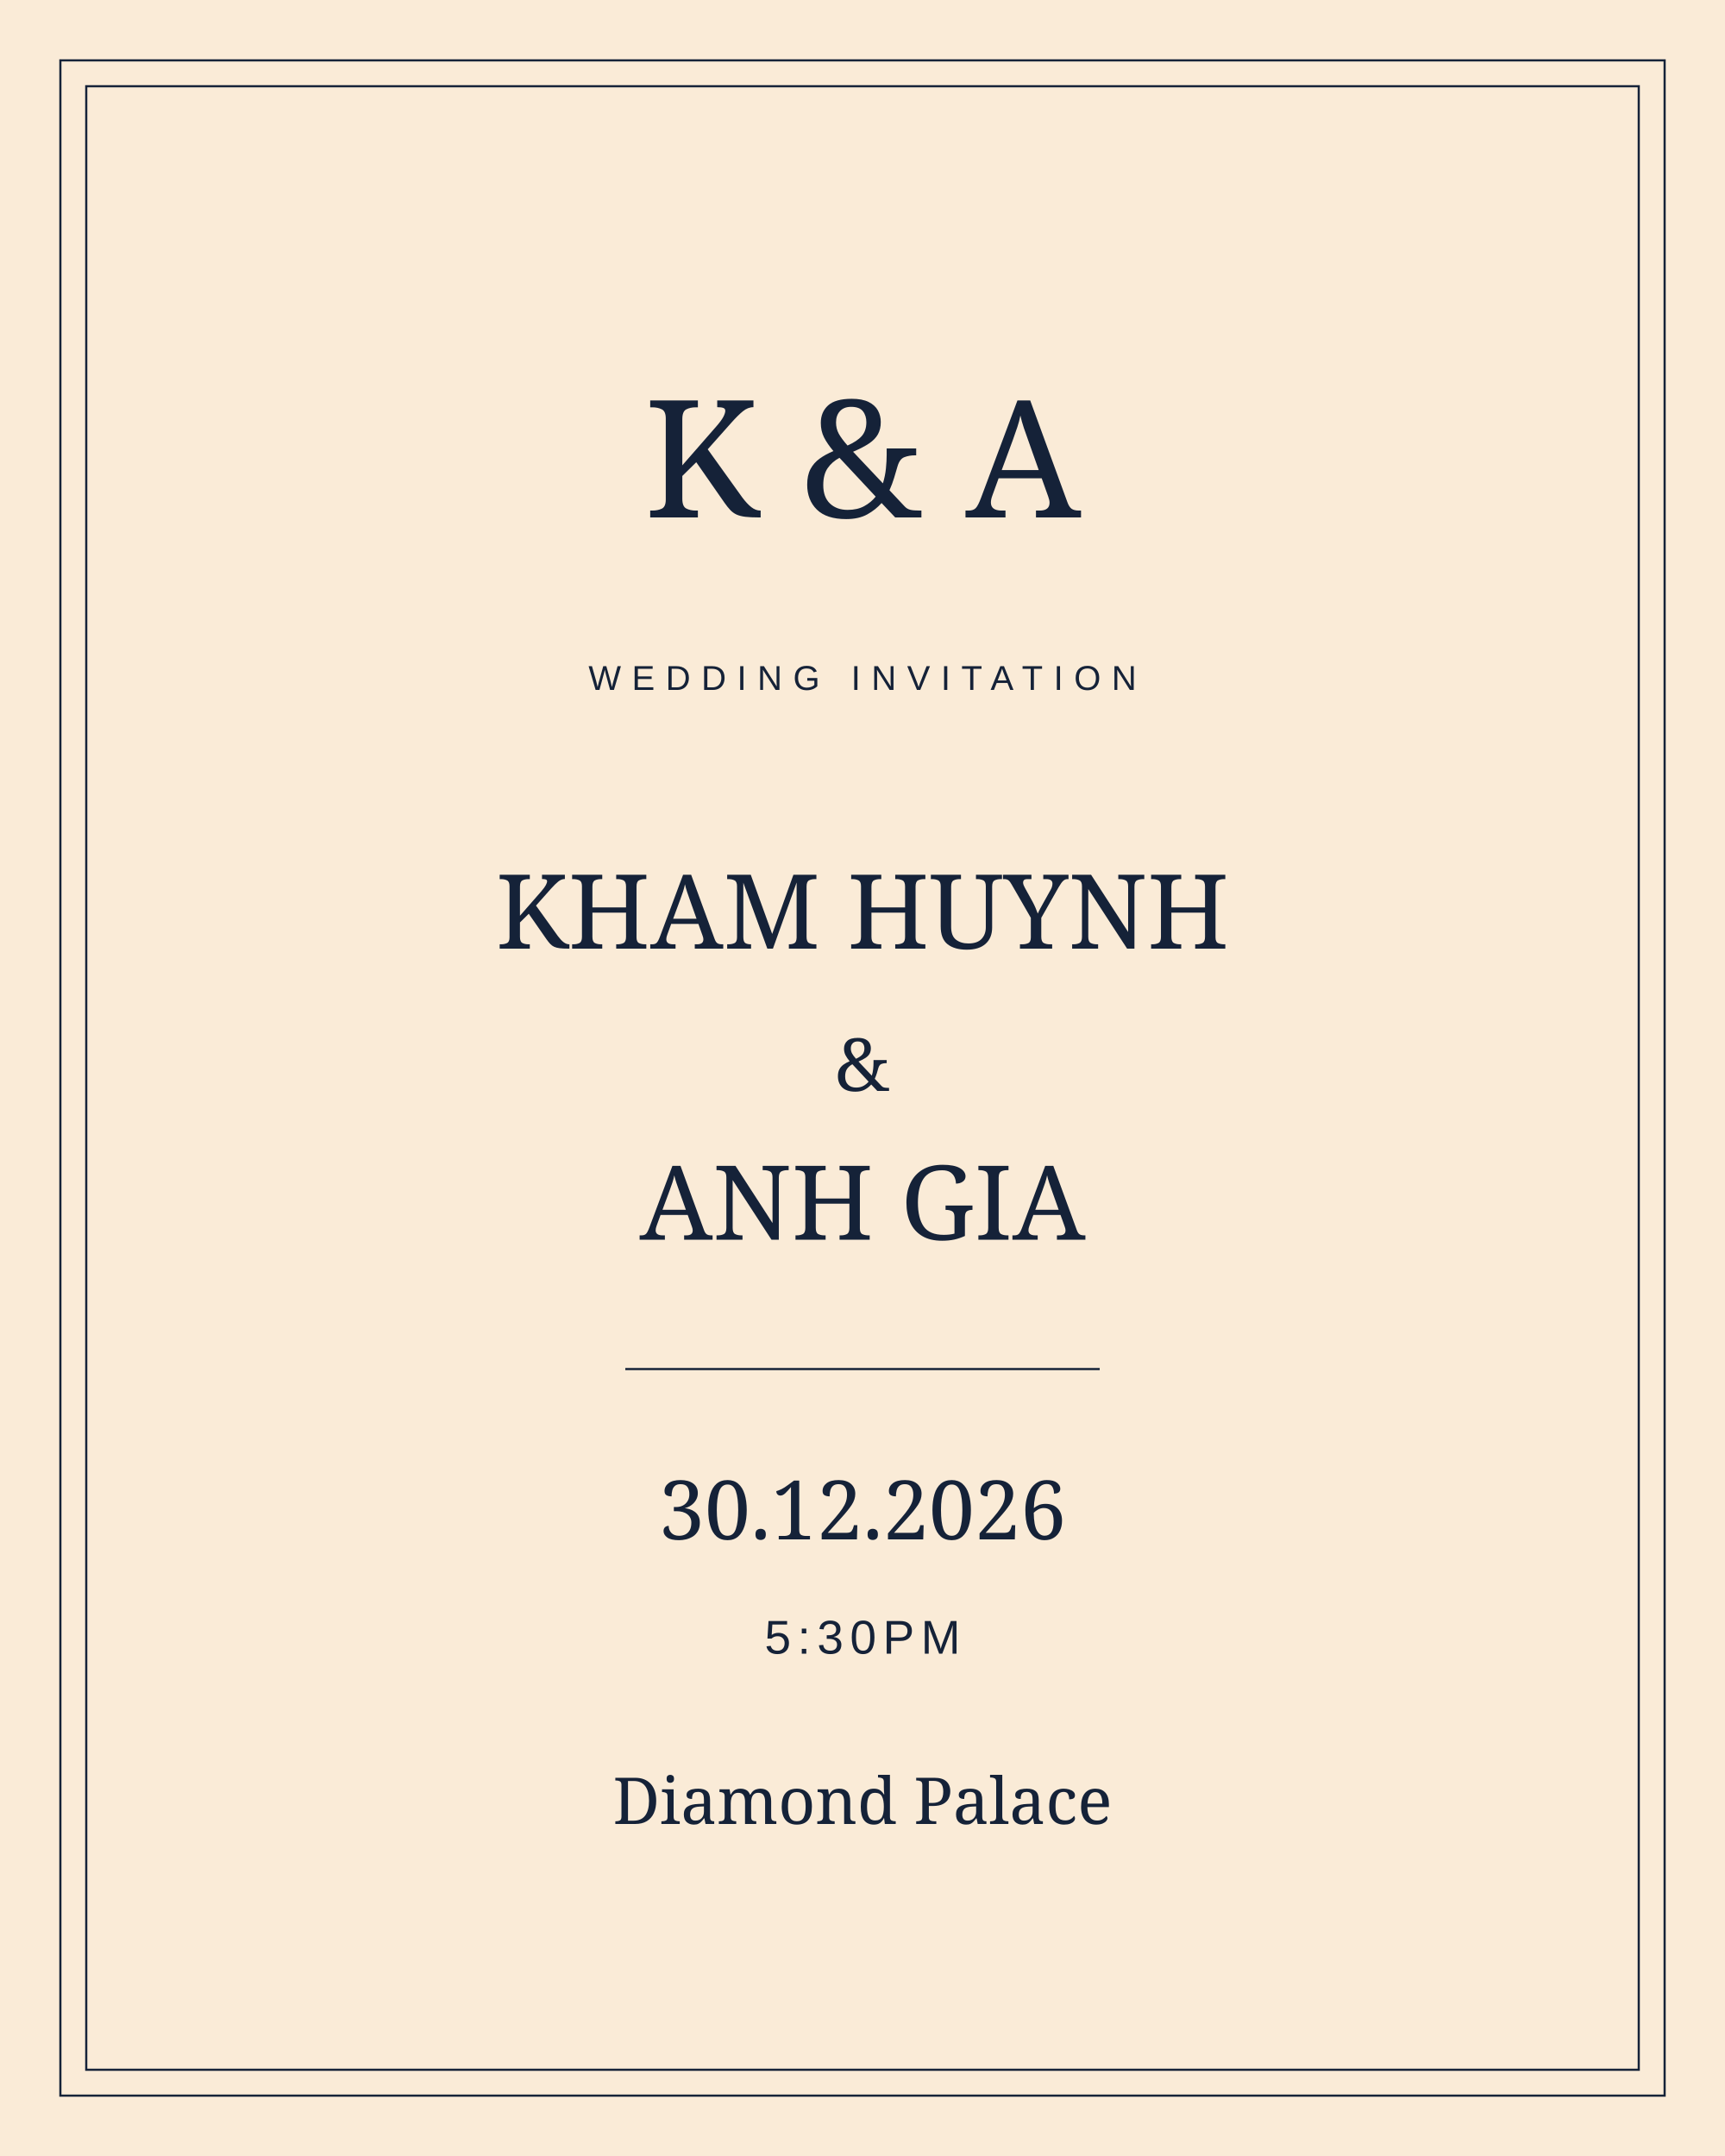
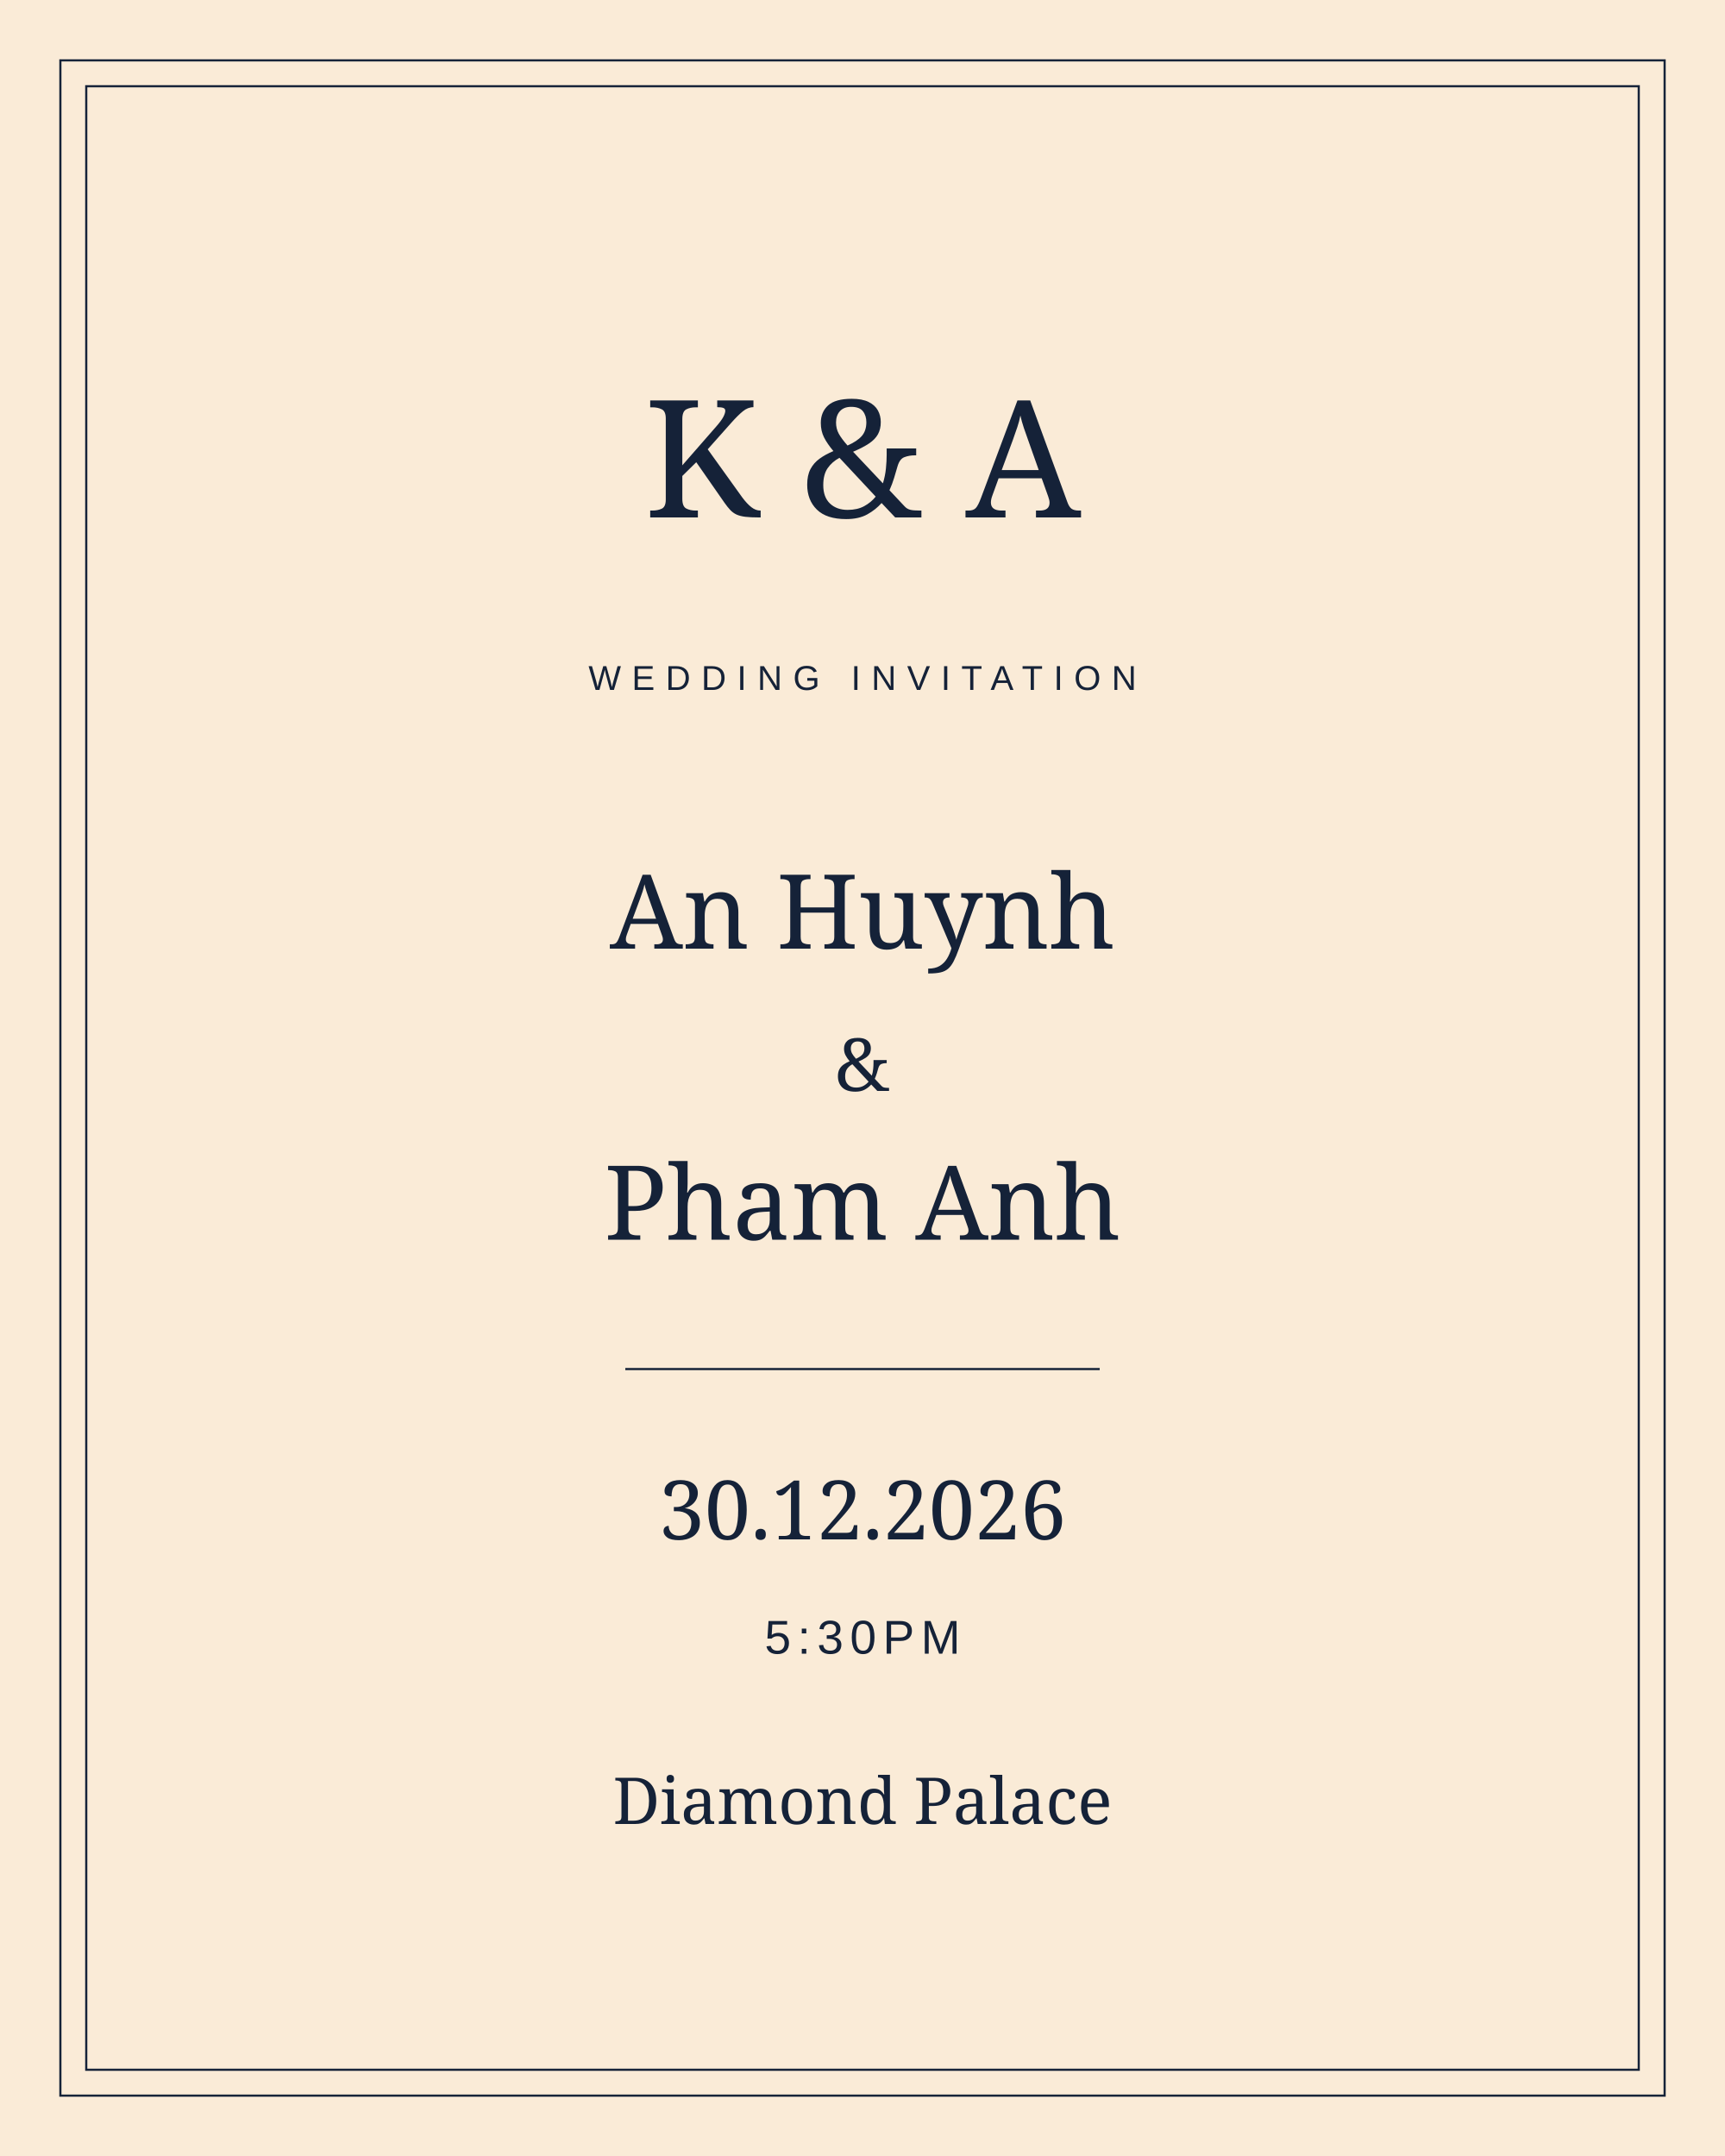
<svg xmlns="http://www.w3.org/2000/svg" width="800" height="1000" viewBox="0 0 800 1000">
  <rect width="800" height="1000" fill="#FAEBD7" />
  <rect x="28" y="28" width="744" height="944" fill="none" stroke="#152238" />
  <rect x="40" y="40" width="720" height="920" fill="none" stroke="#152238" />
  <g text-anchor="middle" font-family="Georgia, serif" fill="#152238">
    <text x="400" y="240" font-size="76" fill="#152238">K &amp; A</text>
    <text x="400" y="320" font-family="Arial, sans-serif" font-size="16" letter-spacing="5">WEDDING INVITATION</text>
-     <text x="400" y="440" font-size="48">KHAM HUYNH</text>
+     <text x="400" y="440" font-size="48">An Huynh</text>
    <text x="400" y="506" font-size="34" fill="#152238">&amp;</text>
-     <text x="400" y="575" font-size="48">ANH GIA</text>
+     <text x="400" y="575" font-size="48">Pham Anh</text>
    <path d="M290 635h220" stroke="#152238" />
    <text x="400" y="714" font-size="38">30.12.2026</text>
    <text x="400" y="767" font-family="Arial, sans-serif" font-size="22" letter-spacing="3">5:30PM</text>
    <text x="400" y="846" font-size="30">Diamond Palace</text>
  </g>
</svg>
